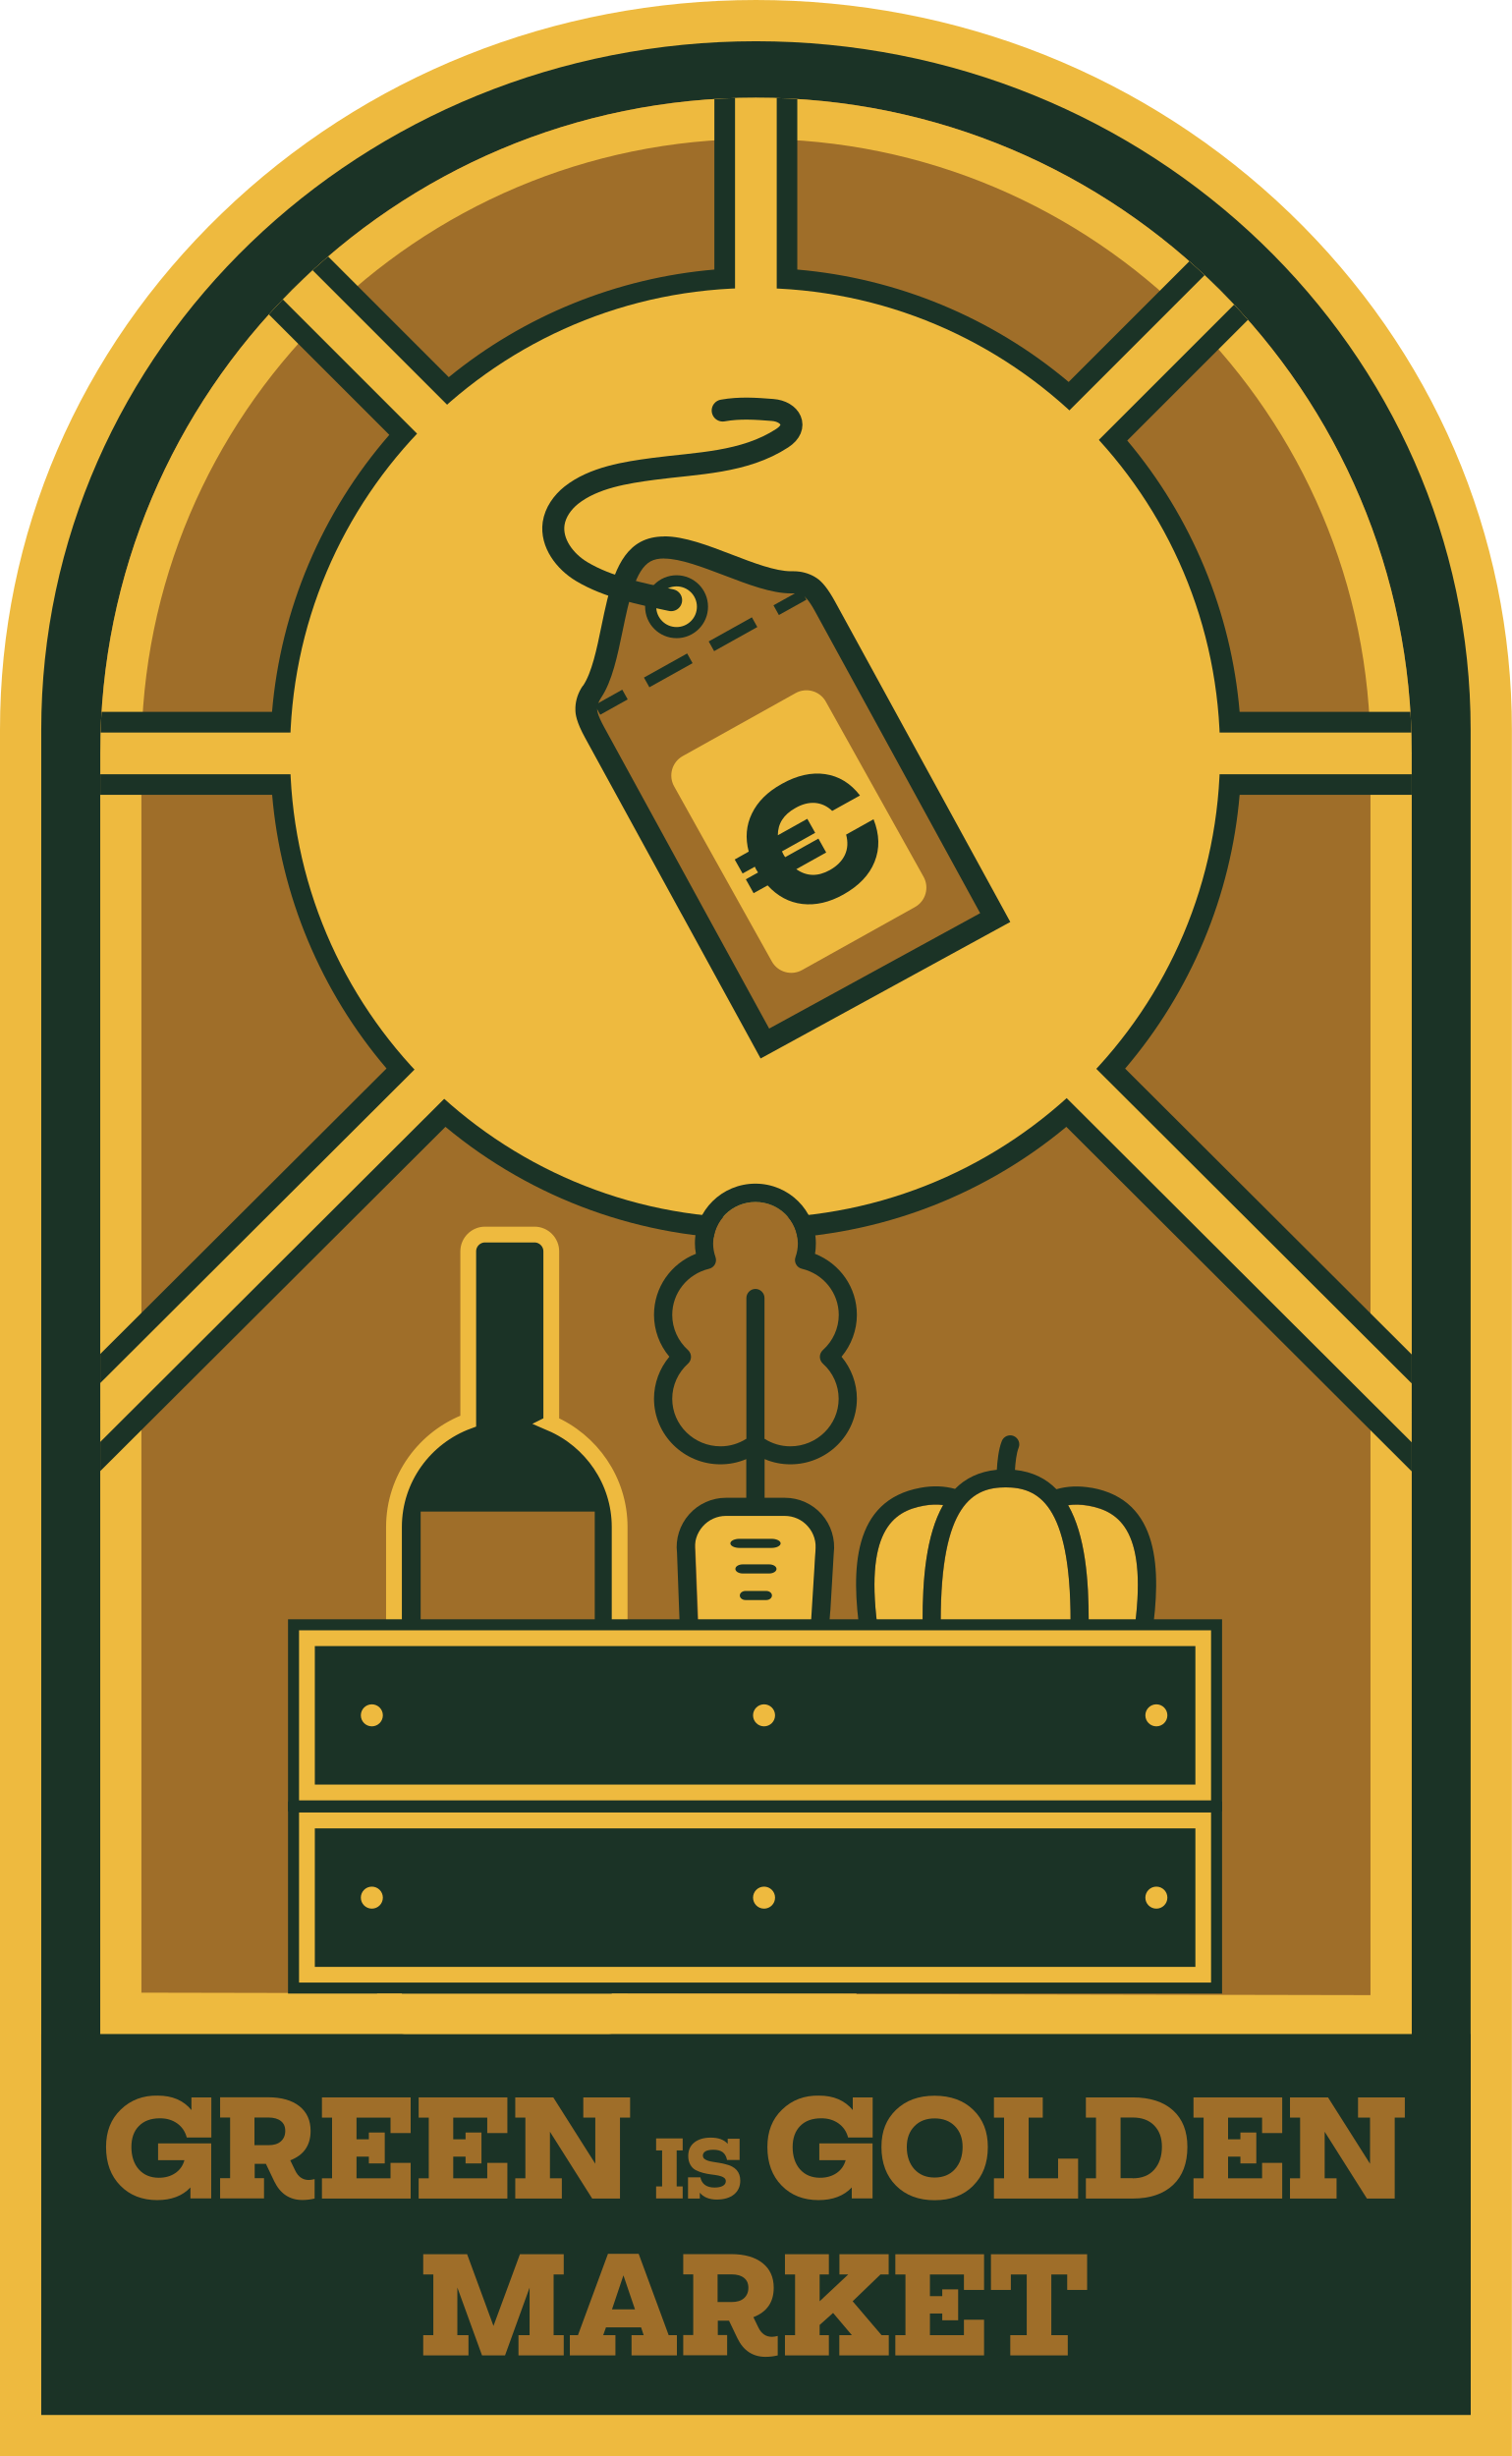
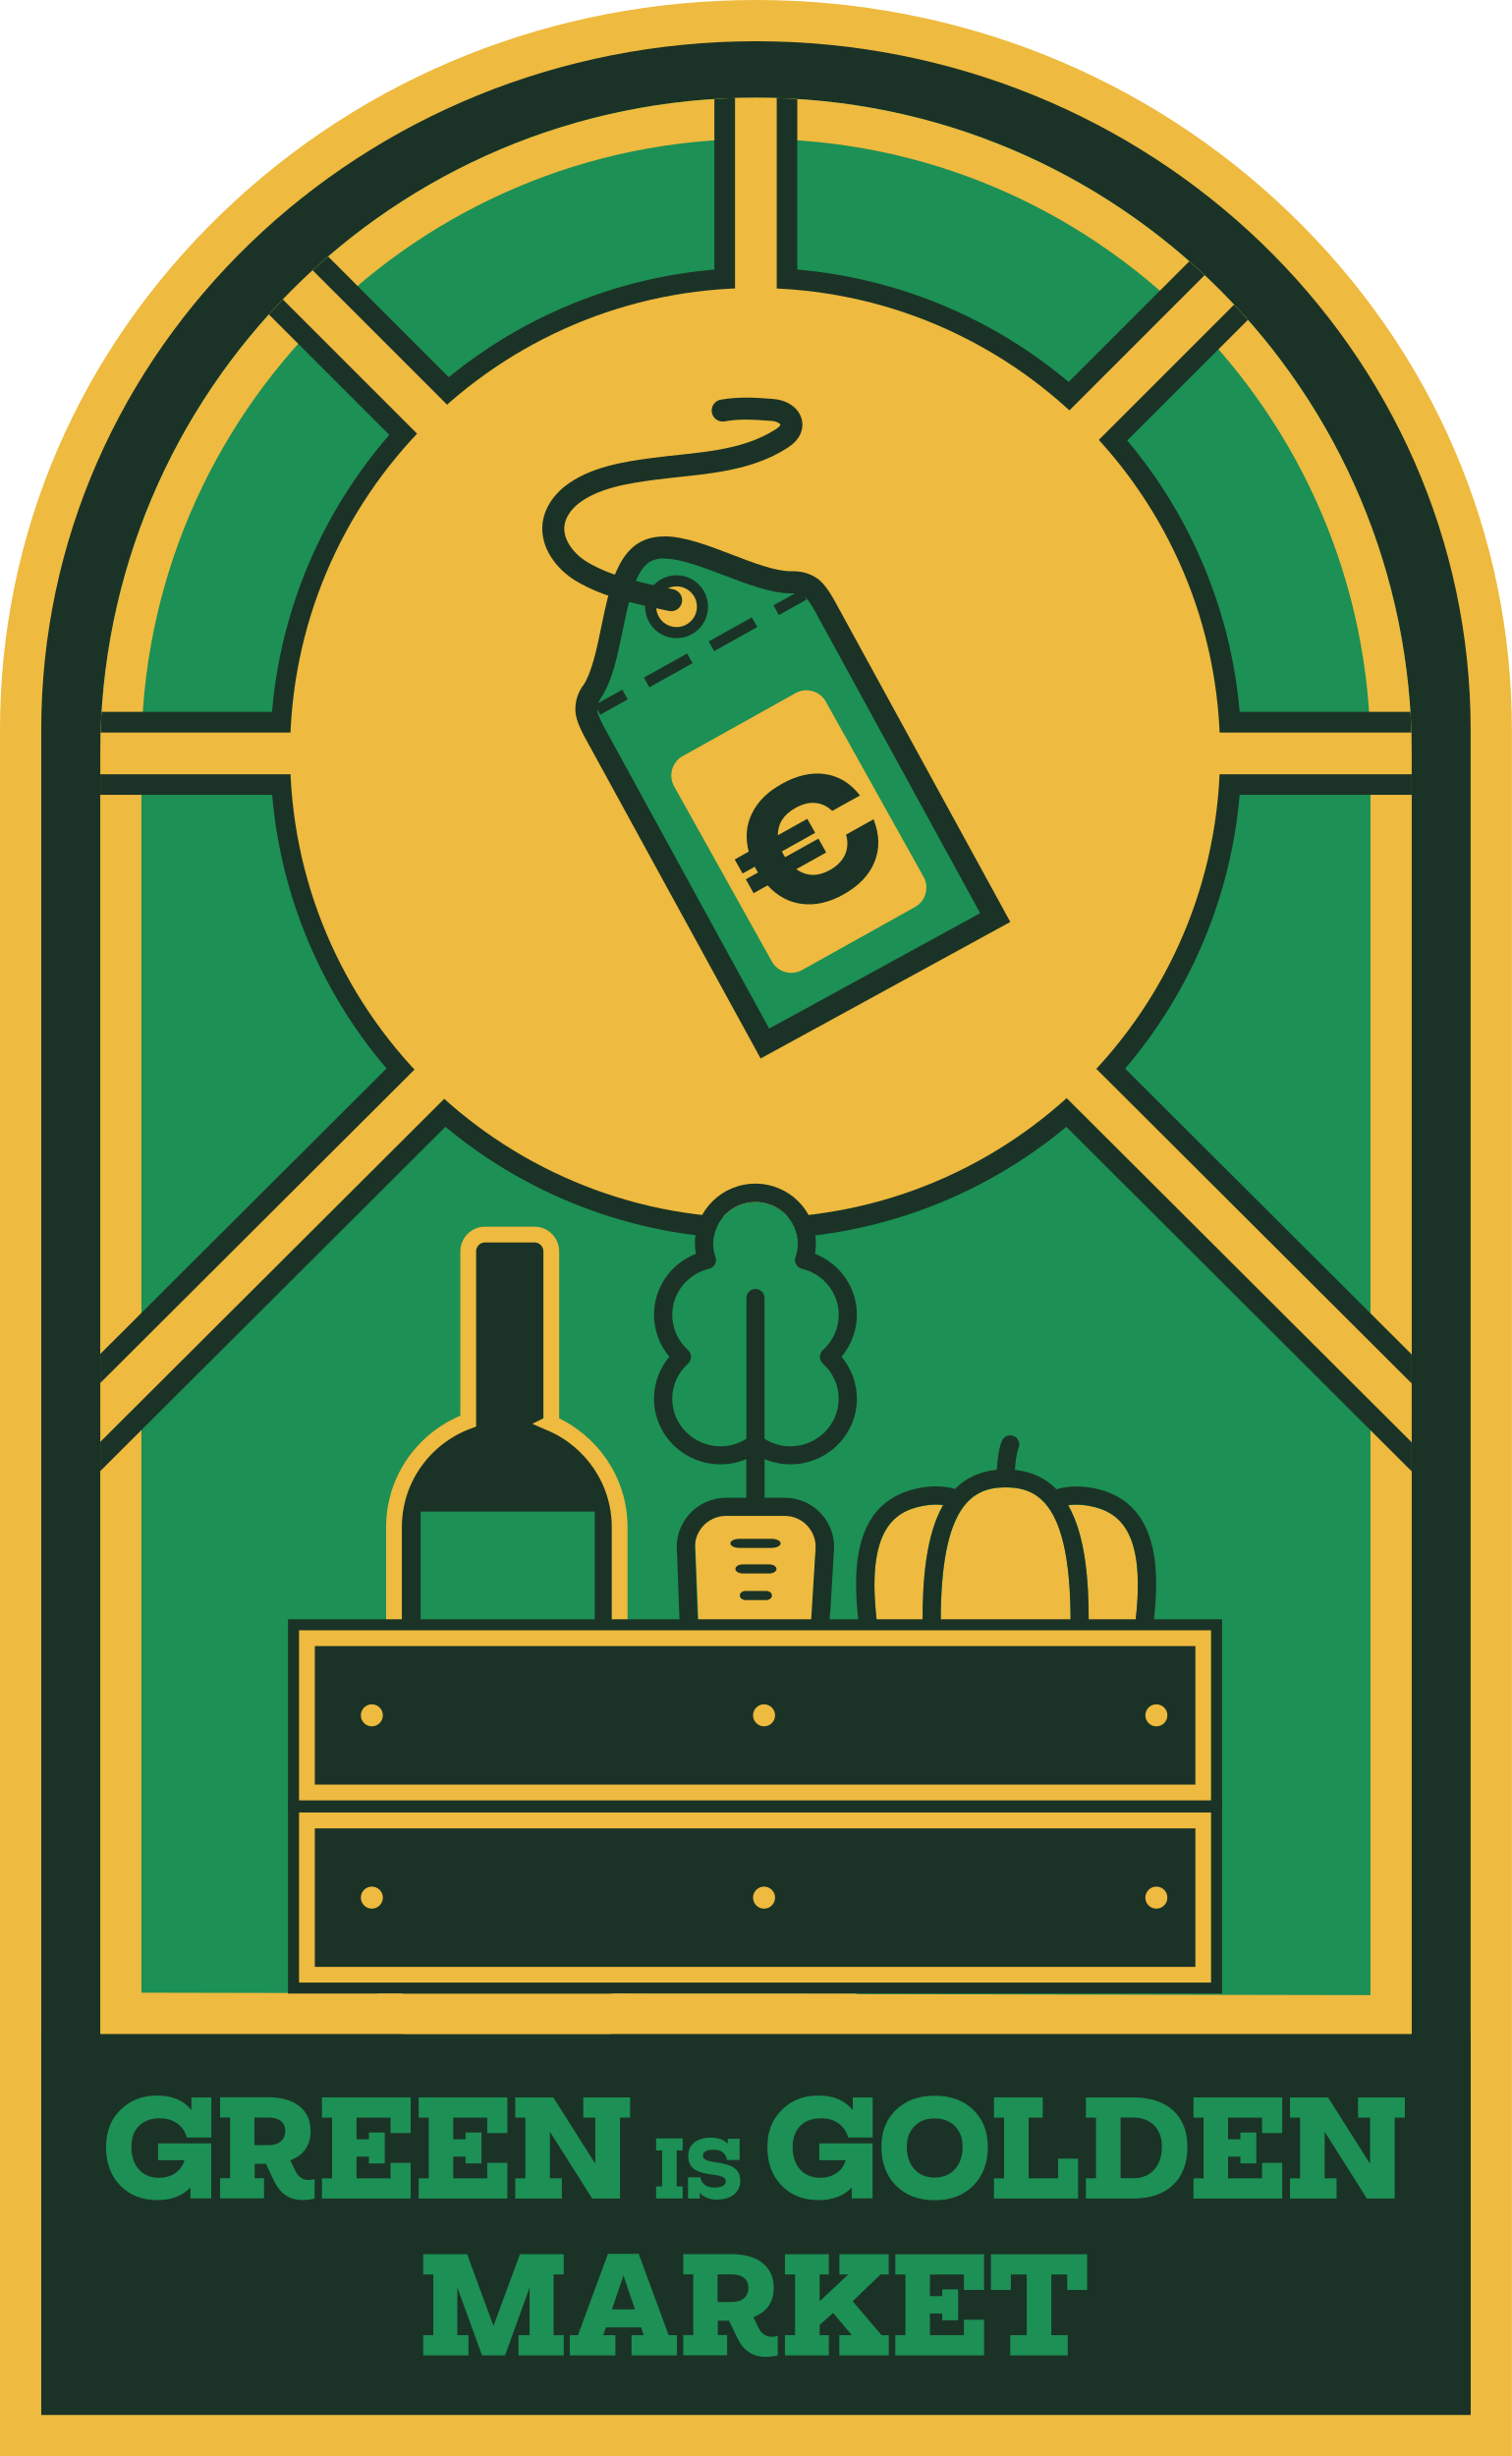
<svg xmlns="http://www.w3.org/2000/svg" width="135.99" height="220.94" id="Laag_1" data-name="Laag 1" viewBox="0 0 135.99 220.94">
  <defs>
    <style>
      .cls-1, .cls-2, .cls-3, .cls-4 {
        fill: none;
      }

      .cls-5, .cls-6, .cls-2, .cls-7, .cls-3 {
        stroke-miterlimit: 10;
      }

      .cls-5, .cls-2, .cls-7, .cls-3, .cls-4 {
        stroke: #1B3326;
      }

      .cls-5, .cls-7, .cls-8 {
        fill: #eeba3f;
      }

      .cls-5, .cls-4 {
        stroke-width: 1.98px;
      }

      .cls-6 {
        stroke: #eeba3f;
        stroke-width: 1.42px;
      }

      .cls-6, .cls-9 {
        fill: #1B3326;
      }

      .cls-2 {
        stroke-dasharray: 4.45 2.22;
      }

      .cls-2, .cls-3 {
        stroke-width: 1px;
      }

      .cls-10 {
-         fill: #9F6E29;
+         fill: #1c9055;
      }

      .cls-11 {
        clip-path: url(#clippath);
      }

      .cls-4 {
        stroke-linecap: round;
        stroke-linejoin: round;
      }
    </style>
    <clipPath id="clippath">
      <path class="cls-1" d="M68,8.79c-32.58,0-58.98,26.41-58.98,58.98v144.38h117.97V67.77c0-32.58-26.41-58.98-58.98-58.98Z" />
    </clipPath>
  </defs>
  <path class="cls-8" d="M135.99,220.94H0V65.64C0,48.08,7.09,31.58,19.97,19.18,32.8,6.81,49.86,0,68,0s35.19,6.81,48.03,19.18c12.87,12.4,19.97,28.9,19.97,46.46v155.3ZM7.41,213.53h121.17V65.64c0-32.11-27.18-58.23-60.59-58.23S7.41,33.53,7.41,65.64v147.89Z" />
  <path class="cls-9" d="M68,3.71C32.49,3.71,3.71,31.43,3.71,65.64v151.6h128.58V65.64c0-34.2-28.78-61.93-64.29-61.93Z" />
  <g class="cls-11">
    <path class="cls-10" d="M68,8.79c-32.58,0-58.98,26.41-58.98,58.98v144.38h117.97V67.77c0-32.58-26.41-58.98-58.98-58.98Z" />
    <path class="cls-8" d="M130.69,186.9l-125.38-.25v-118.88c0-16.74,6.52-32.49,18.36-44.33,11.84-11.84,27.58-18.36,44.33-18.36s32.49,6.52,44.33,18.36c11.84,11.84,18.36,27.58,18.36,44.33v119.13ZM12.72,179.26l110.56.22v-111.7c0-30.48-24.8-55.28-55.28-55.28S12.72,37.29,12.72,67.77v111.48Z" />
    <path class="cls-9" d="M132.92,138.28l-37-36.91c-7.84,6.52-17.68,10.09-27.92,10.09s-20.09-3.57-27.93-10.09L6.08,135.27l-5.27-5.28,33.96-33.87c-5.91-6.93-9.52-15.56-10.29-24.62H5.9v-7.46h18.57c.78-9.21,4.48-17.94,10.55-24.92l-17.35-17.35,5.27-5.27,17.43,17.43c6.79-5.55,15.16-8.94,23.89-9.68V-1.01h7.46v25.26c8.97.77,17.52,4.31,24.41,10.11l17.86-17.86,5.27,5.27-17.86,17.86c5.8,6.89,9.35,15.44,10.11,24.41h19.88v7.46h-19.88c-.77,9.07-4.38,17.69-10.3,24.63l36.96,36.87-5.27,5.28ZM96.07,96.29l36.84,36.75.03-.03-36.84-36.75,1.21-1.31c6.43-6.93,10.2-15.95,10.61-25.38l.08-1.77h19.68v-.05h-19.68l-.08-1.77c-.41-9.33-4.12-18.27-10.43-25.18l-1.2-1.31,17.72-17.72-.03-.03-17.72,17.72-1.31-1.2c-6.9-6.31-15.84-10.02-25.18-10.43l-1.77-.08V2.7h-.05v25.06l-1.77.08c-9.1.4-17.87,3.95-24.7,10l-1.31,1.16-17.25-17.25-.03.03,17.25,17.25-1.24,1.31c-6.58,6.97-10.44,16.08-10.86,25.65l-.08,1.77H9.61v.05h18.37l.08,1.77c.42,9.43,4.18,18.44,10.61,25.37l1.21,1.31L6.05,130l.03.03,33.84-33.75,1.3,1.18c7.35,6.64,16.86,10.29,26.77,10.29s19.42-3.65,26.77-10.29l1.31-1.18Z" />
    <g>
      <rect class="cls-8" x="66.12" y=".84" width="3.75" height="66.93" />
      <g>
        <rect class="cls-8" x="43.4" y="10.65" width="3.75" height="66.93" transform="translate(-17.93 44.94) rotate(-45)" />
        <rect class="cls-8" x="58.2" y="42.23" width="66.93" height="3.75" transform="translate(-4.34 77.73) rotate(-45)" />
      </g>
      <g>
        <rect class="cls-8" x="99" y="53.93" width="3.75" height="94.23" transform="translate(-41.91 101.1) rotate(-45.07)" />
        <rect class="cls-8" x="-8.38" y="97.67" width="89.99" height="3.75" transform="translate(-59.61 54.92) rotate(-44.93)" />
      </g>
      <rect class="cls-8" x="7.76" y="65.9" width="121.79" height="3.75" />
    </g>
  </g>
  <rect class="cls-9" x="3.71" y="182.98" width="128.58" height="34.26" />
  <path class="cls-8" d="M109.75,67.74c0,23.1-18.73,41.83-41.83,41.83s-41.83-18.73-41.83-41.83,18.73-41.83,41.83-41.83,41.83,18.73,41.83,41.83Z" />
  <line class="cls-9" x1="120.08" y1="138.27" x2="120.08" y2="138.28" />
  <g>
    <g>
      <path class="cls-10" d="M53.51,65.89c-.52-.95-.77-1.65-.75-2.08v-.09c.03-.54.2-1.03.5-1.47.91-1.37,1.37-3.58,1.81-5.71.63-3.06,1.23-5.95,3-6.92.46-.25,1.02-.38,1.67-.38,1.62,0,3.73.8,5.76,1.58,2,.76,4.06,1.55,5.65,1.55,0,0,.15,0,.15,0,.58,0,1.05.12,1.46.36l.13.08c.22.14.67.55,1.32,1.74l15.31,27.98-20.72,11.34-15.31-27.98Z" />
      <path class="cls-9" d="M59.75,50.25c1.44,0,3.42.76,5.4,1.51,2.12.81,4.23,1.62,6,1.62.06,0,.12,0,.18,0,.02,0,.04,0,.06,0,.32,0,.63.08.88.23l.1.06s.35.22.97,1.37l14.83,27.11-18.98,10.38-2.69-4.91-2.4-4.38s0,0,0,0h0s-.98-1.79-.98-1.79l-.13-.24-8.64-15.79c-.65-1.18-.63-1.56-.63-1.56v-.12c.02-.31.13-.63.32-.92l.03-.05c1-1.49,1.47-3.76,1.94-6.03.57-2.74,1.14-5.49,2.51-6.24.33-.18.74-.26,1.2-.26M59.75,48.26s0,0,0,0c-.82,0-1.54.17-2.15.5-2.17,1.19-2.82,4.29-3.5,7.58-.42,2.05-.86,4.16-1.64,5.33l-.02.02-.02.02-.02.02c-.39.58-.61,1.23-.64,1.9v.04s0,.04,0,.04v.1c-.01.41.08,1.12.87,2.56l8.64,15.79.13.23.98,1.79,1.17,2.14,1.23,2.25,2.69,4.91.95,1.74,1.74-.95,18.98-10.38,1.74-.95-.95-1.74-14.83-27.11c-.59-1.07-1.12-1.75-1.64-2.09l-.13-.08-.03-.02-.03-.02c-.56-.32-1.21-.49-1.87-.49h-.13s-.11,0-.11,0c-1.41,0-3.38-.75-5.3-1.49-2.21-.85-4.31-1.65-6.11-1.65h0Z" />
    </g>
    <circle class="cls-7" cx="60.86" cy="54.58" r="2.33" />
    <g>
      <line class="cls-3" x1="53.75" y1="63.86" x2="56.22" y2="62.48" />
      <line class="cls-2" x1="58.17" y1="61.39" x2="68.85" y2="55.43" />
      <line class="cls-3" x1="69.82" y1="54.89" x2="72.3" y2="53.51" />
    </g>
    <rect class="cls-8" x="64.04" y="63.79" width="15.63" height="22.04" rx="2" ry="2" transform="translate(-27.34 44.49) rotate(-29.16)" />
    <path class="cls-9" d="M76.11,75.08l2.47-1.38c.54,1.37.57,2.64.09,3.83-.47,1.18-1.41,2.16-2.8,2.94-1.27.71-2.5.99-3.7.85-1.19-.14-2.23-.7-3.12-1.67l-1.26.7-.7-1.25,1.1-.61c-.04-.06-.1-.15-.17-.27-.06-.11-.1-.19-.12-.25l-1.1.61-.71-1.26,1.26-.71c-.32-1.22-.23-2.37.29-3.43.51-1.06,1.4-1.95,2.68-2.66,1.37-.77,2.68-1.06,3.91-.88s2.28.82,3.13,1.92l-2.5,1.39c-.45-.43-.96-.67-1.54-.72-.58-.04-1.17.11-1.79.47-1.04.58-1.56,1.39-1.56,2.44l2.65-1.48.71,1.26-2.99,1.67c.02.05.06.14.12.25.07.12.12.21.17.27l2.99-1.67.7,1.25-2.69,1.5c.93.66,1.94.68,3.02.08.64-.36,1.09-.81,1.35-1.36.26-.55.29-1.17.11-1.84Z" />
  </g>
  <path class="cls-4" d="M65.01,36.93c1.52-.27,2.95-.17,4.48-.05,1.61.12,2.43,1.53.87,2.54-3.42,2.23-7.67,2.24-11.58,2.76-2.47.33-5.37.77-7.39,2.37-.8.64-1.44,1.54-1.59,2.55-.25,1.75,1.01,3.41,2.53,4.32,2.37,1.42,5.37,2.01,8.04,2.57" />
  <path class="cls-6" d="M49.59,128.03v-15.46c0-.83-.68-1.51-1.51-1.51h-4.45c-.83,0-1.51.68-1.51,1.51v15.27c-3.89,1.43-6.68,5.16-6.68,9.53v43.89c0,.55.45,1,1,1h18.3c.55,0,1-.45,1-1v-43.89c0-4.17-2.55-7.77-6.17-9.33Z" />
  <rect class="cls-10" x="37.84" y="135.98" width="15.66" height="26.09" />
  <g>
    <path class="cls-10" d="M60.47,125.83c0,2.36,1.95,4.28,4.35,4.28.83,0,1.63-.24,2.32-.68v-12.66c0-.45.37-.82.82-.82s.82.37.82.82v12.66c.7.44,1.49.68,2.32.68,2.4,0,4.35-1.92,4.35-4.28,0-1.2-.52-2.35-1.42-3.16-.17-.15-.27-.38-.27-.61s.1-.45.27-.61c.91-.81,1.43-1.96,1.43-3.16,0-1.97-1.36-3.68-3.31-4.15-.22-.05-.42-.2-.53-.4-.11-.2-.13-.44-.05-.66.14-.4.21-.8.21-1.21,0-2.06-1.71-3.74-3.81-3.74s-3.81,1.68-3.81,3.74c0,.41.07.81.21,1.21.08.22.06.46-.05.66-.11.2-.3.35-.53.4-1.95.47-3.31,2.18-3.31,4.15,0,1.2.52,2.35,1.42,3.16.17.16.27.38.27.61s-.1.45-.27.61c-.91.81-1.42,1.96-1.42,3.16Z" />
    <path class="cls-8" d="M72.69,136.95c-.53-.6-1.29-.94-2.08-.94h-5.29c-.8,0-1.55.34-2.08.94-.54.61-.79,1.41-.69,2.22l.3,7.33h10.21l.31-7.27c.1-.86-.15-1.66-.68-2.27Z" />
    <path class="cls-9" d="M69.4,138.43h-2.88c-.45,0-.82.18-.82.41s.37.41.82.41h2.88c.45,0,.82-.18.82-.41s-.37-.41-.82-.41Z" />
    <path class="cls-9" d="M69.18,140.73h-2.36c-.37,0-.67.18-.67.41s.3.41.67.41h2.36c.37,0,.67-.18.67-.41s-.3-.41-.67-.41Z" />
    <path class="cls-9" d="M68.92,143.12h-1.85c-.29,0-.52.18-.52.41s.23.41.52.41h1.85c.29,0,.52-.18.52-.41s-.23-.41-.52-.41Z" />
    <path class="cls-9" d="M72.95,146.49h1.62c.12-1.64.12-1.65.13-1.66l.3-5.1c.16-1.27-.24-2.55-1.08-3.5-.84-.95-2.05-1.49-3.31-1.49h-1.83v-3.48c.73.31,1.51.47,2.32.47,3.3,0,5.98-2.65,5.98-5.91,0-1.38-.5-2.71-1.38-3.77.88-1.05,1.38-2.39,1.38-3.77,0-2.45-1.51-4.6-3.77-5.49.06-.31.08-.62.08-.94,0-2.96-2.44-5.37-5.44-5.37s-5.44,2.41-5.44,5.37c0,.31.03.63.09.94-2.25.88-3.77,3.03-3.77,5.49,0,1.38.49,2.71,1.38,3.77-.88,1.05-1.38,2.39-1.38,3.77,0,3.26,2.68,5.91,5.98,5.91.81,0,1.59-.16,2.32-.47v3.48h-1.83c-1.26,0-2.47.54-3.31,1.49-.85.96-1.24,2.23-1.09,3.45l.25,6.8h1.64l-.26-6.95c-.1-.81.15-1.61.69-2.22.53-.6,1.29-.94,2.08-.94h5.29c.8,0,1.56.34,2.08.94.54.61.79,1.41.68,2.27l-.43,6.9ZM67.96,115.95c-.45,0-.82.37-.82.82v12.66c-.7.44-1.49.68-2.32.68-2.4,0-4.35-1.92-4.35-4.28,0-1.2.52-2.35,1.42-3.16.17-.15.27-.38.27-.61s-.1-.45-.27-.61c-.9-.81-1.42-1.96-1.42-3.16,0-1.97,1.36-3.68,3.31-4.15.22-.05.42-.2.53-.4.11-.2.13-.44.05-.66-.14-.4-.21-.81-.21-1.21,0-2.06,1.71-3.74,3.81-3.74s3.81,1.68,3.81,3.74c0,.41-.07.82-.21,1.21-.08.22-.06.46.05.66.11.2.3.35.53.4,1.95.47,3.31,2.18,3.31,4.15,0,1.19-.52,2.35-1.43,3.16-.17.16-.27.38-.27.61s.1.45.27.61c.91.81,1.42,1.96,1.42,3.16,0,2.36-1.95,4.28-4.35,4.28-.83,0-1.63-.24-2.32-.68v-12.66c0-.45-.37-.82-.82-.82Z" />
  </g>
  <g>
    <path class="cls-8" d="M84.84,135.4c-.53-.07-1.11-.05-1.75.06h0c-2.77.51-5.4,2.29-4.08,11.46h4c0-.36-.02-.71-.02-1.08,0-3.71.3-7.73,1.85-10.44Z" />
    <path class="cls-8" d="M90.47,133.81c-2.89,0-5.84,1.43-5.84,12.03,0,.37.01.72.02,1.08h11.64c0-.36.02-.71.02-1.08,0-10.6-2.95-12.03-5.84-12.03Z" />
    <path class="cls-8" d="M97.93,135.47h0c-.68-.12-1.28-.13-1.84-.05,1.55,2.71,1.85,6.73,1.85,10.43,0,.37-.01.72-.02,1.08h4.09c1.32-9.17-1.31-10.95-4.08-11.46Z" />
    <path class="cls-9" d="M98.22,133.85c-1.17-.21-2.23-.16-3.19.12-.92-.95-2.14-1.57-3.73-1.74.04-.66.13-1.5.33-1.99.17-.42-.04-.89-.45-1.06-.42-.17-.9.04-1.06.45-.3.74-.41,1.85-.45,2.59-1.6.16-2.83.77-3.76,1.72-.94-.26-1.98-.31-3.11-.1-6.15,1.12-6.25,7.41-5.43,13.13.02.02.05.05.07.07h1.59s0,0,0,0c-1.36-9.29,1.28-11.09,4.06-11.59h0c.64-.12,1.22-.13,1.75-.06-1.55,2.71-1.85,6.73-1.85,10.44,0,.42.01.81.02,1.22h1.63c0-.4-.02-.8-.02-1.22,0-10.6,2.95-12.03,5.84-12.03h0c2.89,0,5.84,1.43,5.84,12.03,0,.42-.01.82-.02,1.22h1.63c0-.4.02-.8.02-1.22,0-3.7-.3-7.72-1.85-10.43.56-.08,1.16-.07,1.84.05h0c2.79.51,5.43,2.3,4.06,11.59h1.65c.83-5.74.75-12.08-5.42-13.2Z" />
  </g>
  <g>
    <path class="cls-5" d="M26.9,146.66v15.3h82.04v-15.3H26.9ZM107.53,160.54H28.32v-12.46h79.21v12.46Z" />
    <path class="cls-5" d="M26.9,178.35h82.04v-15.3H26.9v15.3ZM28.32,164.48h79.21v12.46H28.32v-12.46Z" />
  </g>
  <g>
    <rect class="cls-9" x="27.61" y="147.37" width="80.62" height="13.88" />
    <path class="cls-8" d="M108.94,161.96H26.9v-15.3h82.04v15.3ZM28.32,160.54h79.21v-12.46H28.32v12.46Z" />
  </g>
  <g>
    <rect class="cls-9" x="27.61" y="163.77" width="80.62" height="13.88" />
    <path class="cls-8" d="M108.94,178.35H26.9v-15.3h82.04v15.3ZM28.32,176.94h79.21v-12.46H28.32v12.46Z" />
  </g>
  <circle class="cls-8" cx="33.45" cy="154.31" r=".99" />
  <circle class="cls-8" cx="33.45" cy="170.71" r=".99" />
  <circle class="cls-8" cx="104.02" cy="154.31" r=".99" />
  <circle class="cls-8" cx="68.73" cy="154.31" r=".99" />
  <circle class="cls-8" cx="68.73" cy="170.71" r=".99" />
  <circle class="cls-8" cx="104.02" cy="170.71" r=".99" />
  <rect class="cls-8" x="33.92" y="179.35" width="43.12" height="2.86" />
  <g>
    <path class="cls-10" d="M14.39,190.56c-.81,0-1.44.23-1.89.69-.46.46-.68,1.09-.68,1.9s.22,1.51.67,2.01c.45.5,1.05.75,1.8.75.58,0,1.07-.14,1.48-.42.41-.28.68-.66.82-1.16h-2.37v-1.51h4.78v4.95h-1.87v-.99c-.71.76-1.71,1.14-2.99,1.14-1.35,0-2.46-.43-3.31-1.3-.86-.87-1.29-2.03-1.29-3.48,0-1.39.43-2.51,1.33-3.37.89-.86,2-1.28,3.33-1.25,1.3,0,2.31.43,3.02,1.3v-1.14h1.79v3.61h-2.21c-.14-.54-.43-.96-.86-1.27-.44-.31-.95-.46-1.54-.46Z" />
    <path class="cls-10" d="M27.77,196.11c.16,0,.33-.03.53-.08v1.75c-.38.09-.75.13-1.1.13-1.14,0-1.99-.56-2.53-1.68l-.75-1.57h-1.01v1.29h.84v1.82h-3.95v-1.82h.9v-5.46h-.9v-1.82h4.32c1.2,0,2.14.27,2.81.8.67.53,1.01,1.27,1.01,2.22,0,1.3-.61,2.18-1.83,2.65l.44.91c.27.57.68.86,1.23.86ZM22.89,190.5v2.48h1.25c.49,0,.86-.11,1.12-.34.26-.23.4-.54.4-.94s-.13-.68-.39-.89c-.26-.21-.64-.32-1.13-.32h-1.25Z" />
    <path class="cls-10" d="M36.94,188.68v3.21h-1.81v-1.39h-3.06v1.95h1.11v-.61h1.43v2.78h-1.43v-.61h-1.11v1.95h3.06v-1.39h1.81v3.21h-7.98v-1.82h.91v-5.46h-.91v-1.82h7.98Z" />
    <path class="cls-10" d="M45.64,188.68v3.21h-1.81v-1.39h-3.06v1.95h1.11v-.61h1.43v2.78h-1.43v-.61h-1.11v1.95h3.06v-1.39h1.81v3.21h-7.98v-1.82h.91v-5.46h-.91v-1.82h7.98Z" />
    <path class="cls-10" d="M56.68,188.68v1.82h-.91v7.28h-2.5l-3.8-6.01v4.19h1.07v1.82h-4.19v-1.82h.91v-5.46h-.91v-1.82h3.42l3.78,5.97v-4.15h-1.08v-1.82h4.2Z" />
    <path class="cls-10" d="M60.87,196.69h.54v1.08h-2.39v-1.08h.54v-3.24h-.54v-1.08h2.39v1.08h-.54v3.24Z" />
    <path class="cls-10" d="M63.23,193.92c0,.11.04.21.12.28.08.07.19.13.34.18.15.04.3.08.45.1.15.03.34.06.56.09.22.04.41.07.56.12.88.2,1.33.69,1.33,1.48,0,.52-.19.93-.56,1.24-.37.3-.89.46-1.56.46s-1.19-.21-1.52-.62v.53h-1.06v-1.91h1.11c.13.61.56.92,1.28.92.31,0,.56-.05.74-.15.18-.1.27-.24.27-.43,0-.13-.06-.24-.19-.32-.12-.08-.28-.14-.48-.18-.2-.04-.42-.07-.66-.1-.24-.03-.48-.08-.72-.14s-.46-.15-.66-.25c-.2-.11-.36-.26-.48-.48-.12-.21-.19-.47-.19-.78,0-.53.18-.93.54-1.22.36-.29.86-.44,1.49-.44.68,0,1.19.18,1.52.56v-.46h1.07v1.91h-1.13c-.06-.31-.19-.55-.39-.7-.2-.15-.48-.22-.84-.22-.63,0-.95.19-.95.56Z" />
    <path class="cls-10" d="M73.87,190.56c-.81,0-1.44.23-1.89.69-.45.46-.68,1.09-.68,1.9s.22,1.51.67,2.01c.45.5,1.05.75,1.8.75.58,0,1.07-.14,1.48-.42.41-.28.68-.66.82-1.16h-2.37v-1.51h4.79v4.95h-1.87v-.99c-.71.76-1.71,1.14-2.99,1.14-1.35,0-2.46-.43-3.31-1.3-.86-.87-1.29-2.03-1.29-3.48,0-1.39.43-2.51,1.33-3.37.89-.86,2-1.28,3.33-1.25,1.3,0,2.3.43,3.02,1.3v-1.14h1.79v3.61h-2.21c-.14-.54-.43-.96-.86-1.27-.44-.31-.95-.46-1.54-.46Z" />
    <path class="cls-10" d="M87.55,196.62c-.88.88-2.04,1.31-3.48,1.31s-2.6-.44-3.47-1.31-1.31-2.04-1.31-3.48.44-2.49,1.31-3.34c.88-.85,2.03-1.27,3.47-1.27s2.61.42,3.48,1.27c.88.85,1.31,1.96,1.31,3.34,0,1.45-.44,2.61-1.32,3.48ZM84.07,195.89c.77,0,1.38-.25,1.83-.75.46-.51.69-1.18.69-2,0-.78-.23-1.4-.69-1.87-.46-.47-1.07-.7-1.83-.7s-1.37.24-1.82.71c-.45.46-.68,1.08-.68,1.86,0,.83.23,1.5.68,2,.46.5,1.06.75,1.81.75Z" />
    <path class="cls-10" d="M95.19,194.19h1.79v3.59h-7.57v-1.82h.91v-5.46h-.91v-1.82h4.39v1.82h-1.27v5.46h2.65v-1.77Z" />
    <path class="cls-10" d="M101.89,188.68c1.56,0,2.77.39,3.63,1.17.86.78,1.29,1.87,1.29,3.28,0,1.47-.43,2.62-1.29,3.43-.86.81-2.07,1.22-3.63,1.22h-4.21v-1.82h.91v-5.46h-.91v-1.82h4.21ZM101.89,195.96c.82,0,1.47-.25,1.93-.77s.7-1.2.7-2.07c0-.81-.23-1.44-.7-1.92s-1.11-.71-1.93-.71h-1.09v5.46h1.09Z" />
    <path class="cls-10" d="M115.34,188.68v3.21h-1.81v-1.39h-3.06v1.95h1.11v-.61h1.43v2.78h-1.43v-.61h-1.11v1.95h3.06v-1.39h1.81v3.21h-7.98v-1.82h.91v-5.46h-.91v-1.82h7.98Z" />
    <path class="cls-10" d="M126.37,188.68v1.82h-.91v7.28h-2.5l-3.8-6.01v4.19h1.07v1.82h-4.19v-1.82h.91v-5.46h-.91v-1.82h3.42l3.78,5.97v-4.15h-1.08v-1.82h4.2Z" />
    <path class="cls-10" d="M50.71,204.61h-.91v5.46h.91v1.82h-4.07v-1.82h1v-4.28l-2.21,6.1h-2.07l-2.22-6.11v4.29h1v1.82h-4.07v-1.82h.91v-5.46h-.91v-1.82h3.95l2.37,6.45,2.38-6.45h3.94v1.82Z" />
    <path class="cls-10" d="M60.16,210.07h.73v1.82h-4.08v-1.82h1.09l-.23-.7h-3.16l-.25.7h1.1v1.82h-4.1v-1.82h.73l2.7-7.32h2.76l2.7,7.32ZM55.05,207.75h2.07l-1.04-3.06-1.03,3.06Z" />
    <path class="cls-10" d="M69.43,210.22c.16,0,.33-.03.53-.08v1.75c-.38.09-.75.13-1.1.13-1.14,0-1.99-.56-2.53-1.68l-.75-1.57h-1.01v1.29h.84v1.82h-3.95v-1.82h.9v-5.46h-.9v-1.82h4.32c1.2,0,2.14.27,2.81.8.67.53,1.01,1.27,1.01,2.22,0,1.3-.61,2.18-1.83,2.65l.44.91c.27.57.68.86,1.23.86ZM64.55,204.61v2.48h1.25c.49,0,.86-.11,1.12-.34.26-.23.4-.54.4-.94s-.13-.68-.39-.89c-.26-.21-.64-.32-1.13-.32h-1.25Z" />
    <path class="cls-10" d="M79.2,204.61l-2.5,2.41,2.6,3.05h.65v1.82h-4.45v-1.82h1.13l-1.69-2-1.21,1.08v.92h.83v1.82h-3.95v-1.82h.91v-5.46h-.91v-1.82h3.95v1.82h-.83v2.41l2.57-2.41h-.79v-1.82h4.43v1.82h-.75Z" />
    <path class="cls-10" d="M88.52,202.79v3.21h-1.81v-1.39h-3.06v1.95h1.11v-.61h1.43v2.78h-1.43v-.61h-1.11v1.95h3.06v-1.39h1.81v3.21h-7.98v-1.82h.91v-5.46h-.91v-1.82h7.98Z" />
    <path class="cls-10" d="M97.79,202.79v3.21h-1.79v-1.39h-1.43v5.46h1.48v1.82h-5.17v-1.82h1.48v-5.46h-1.43v1.39h-1.79v-3.21h8.66Z" />
  </g>
</svg>
